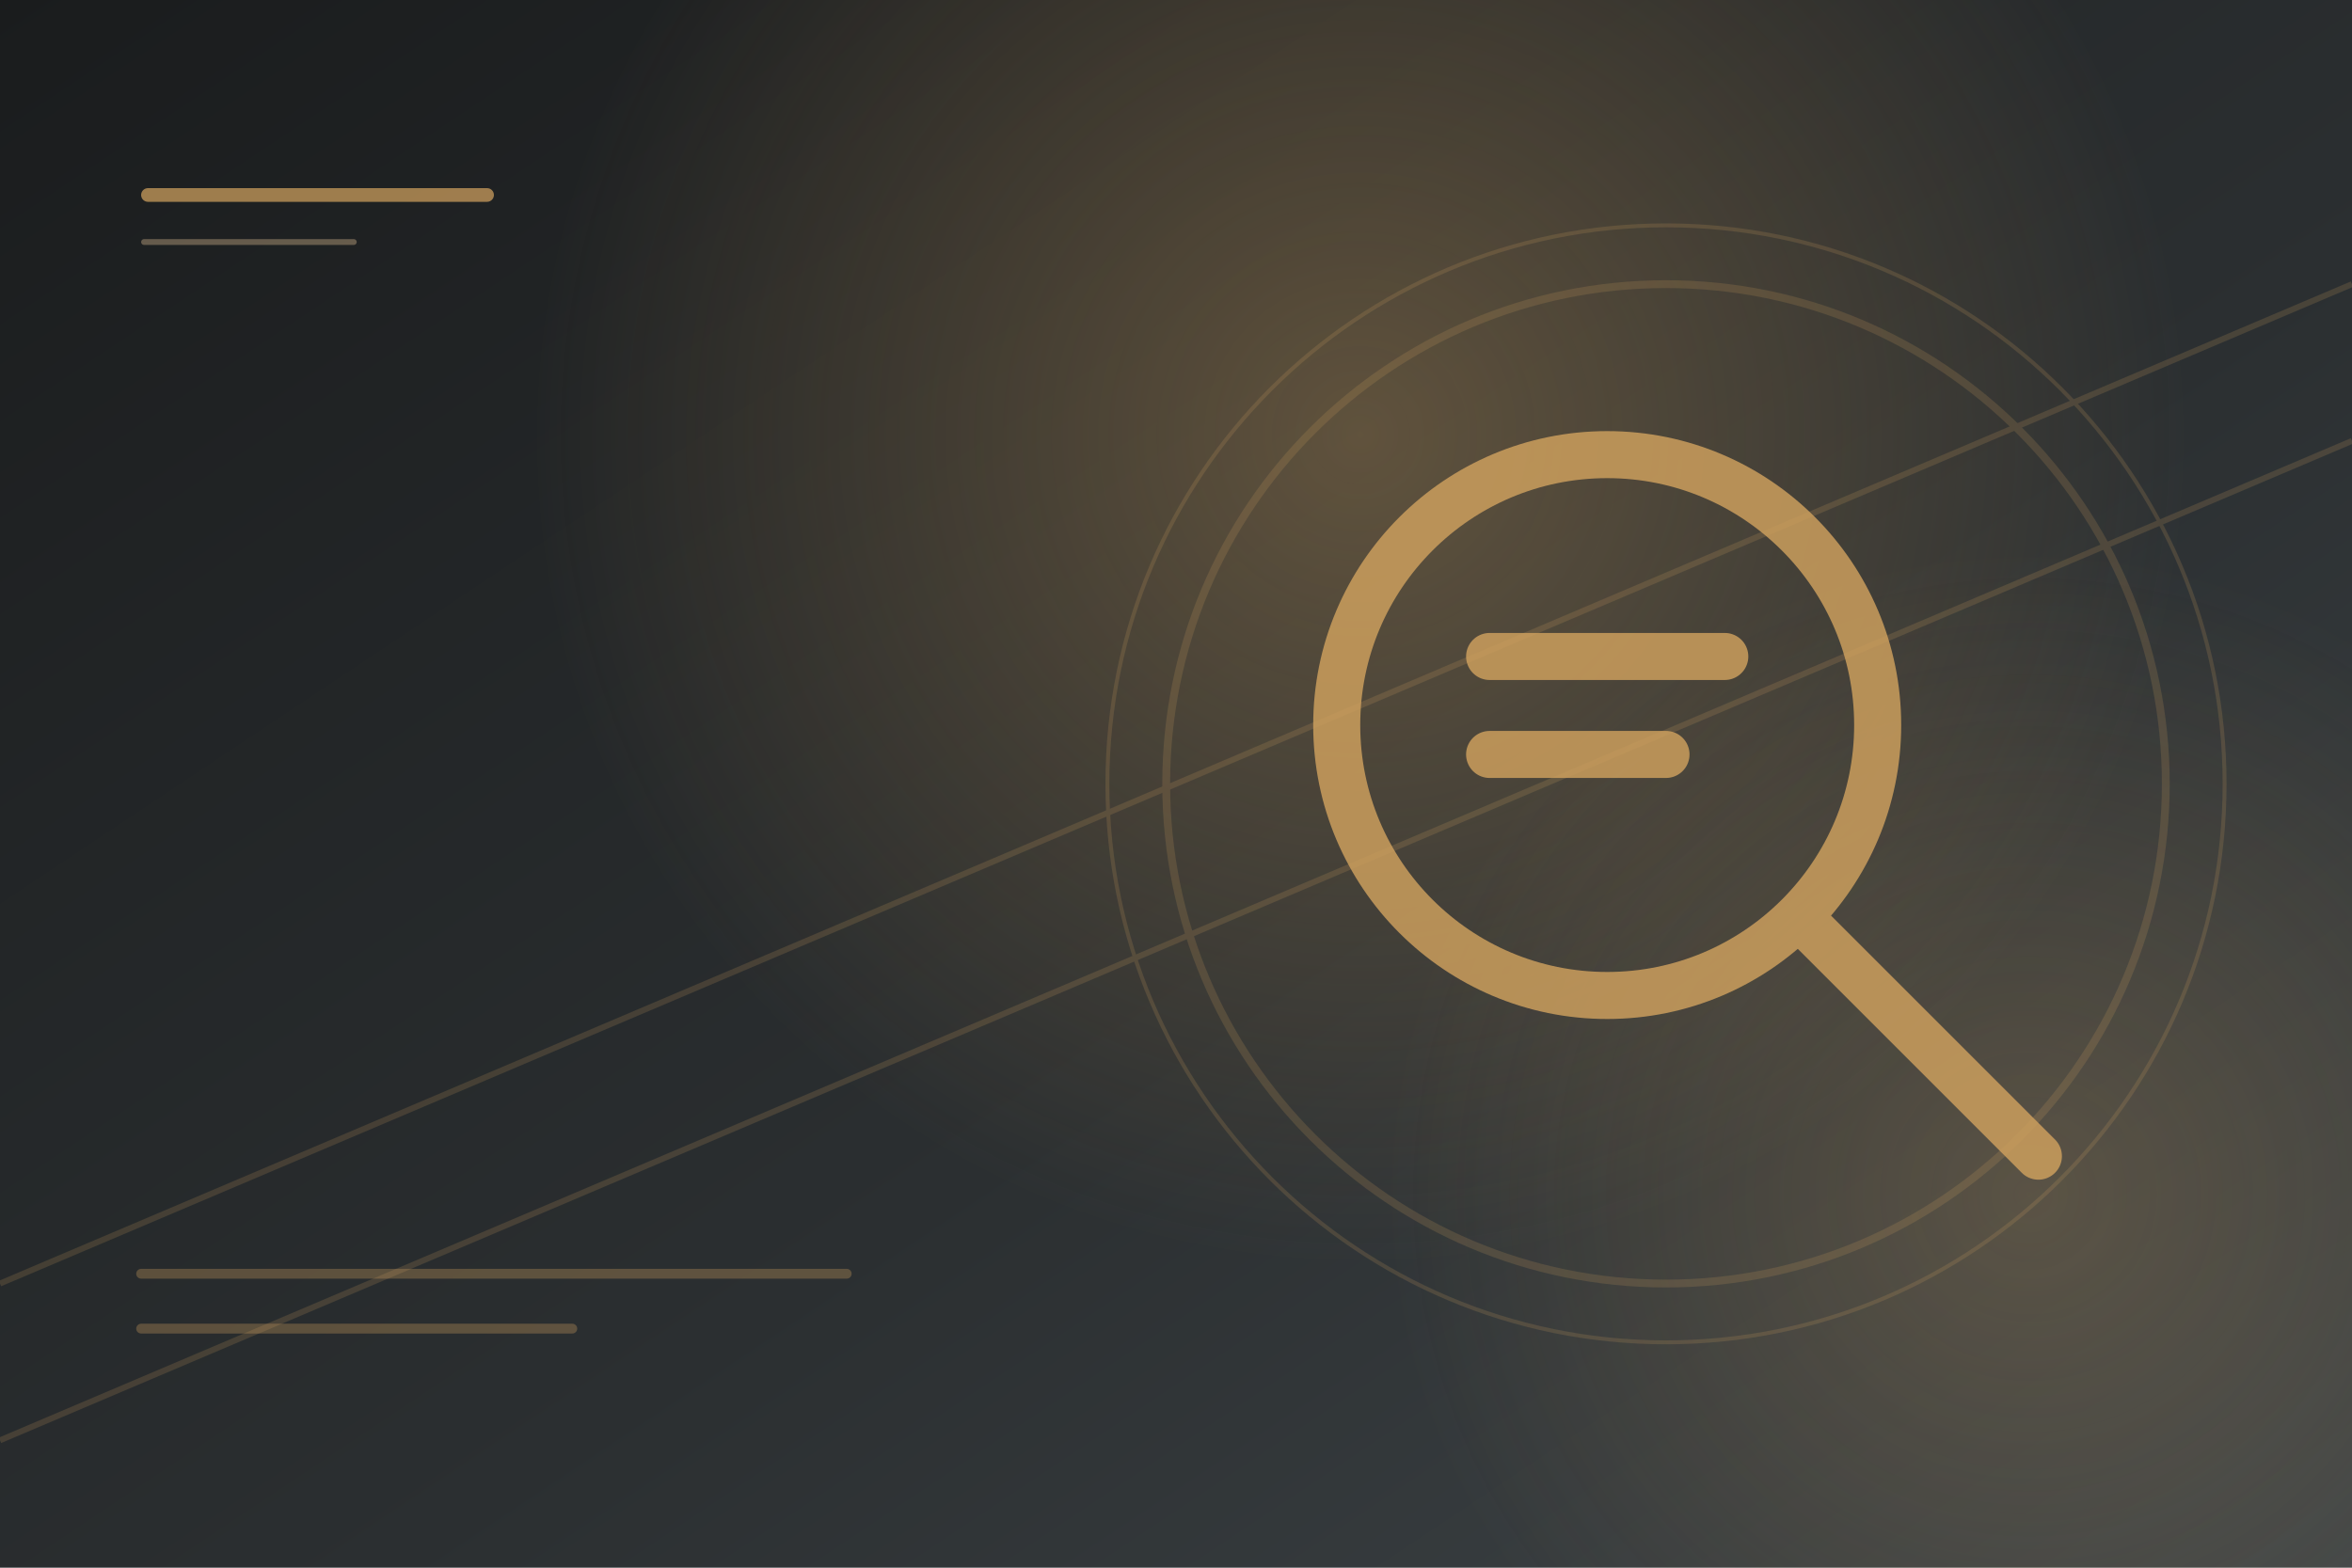
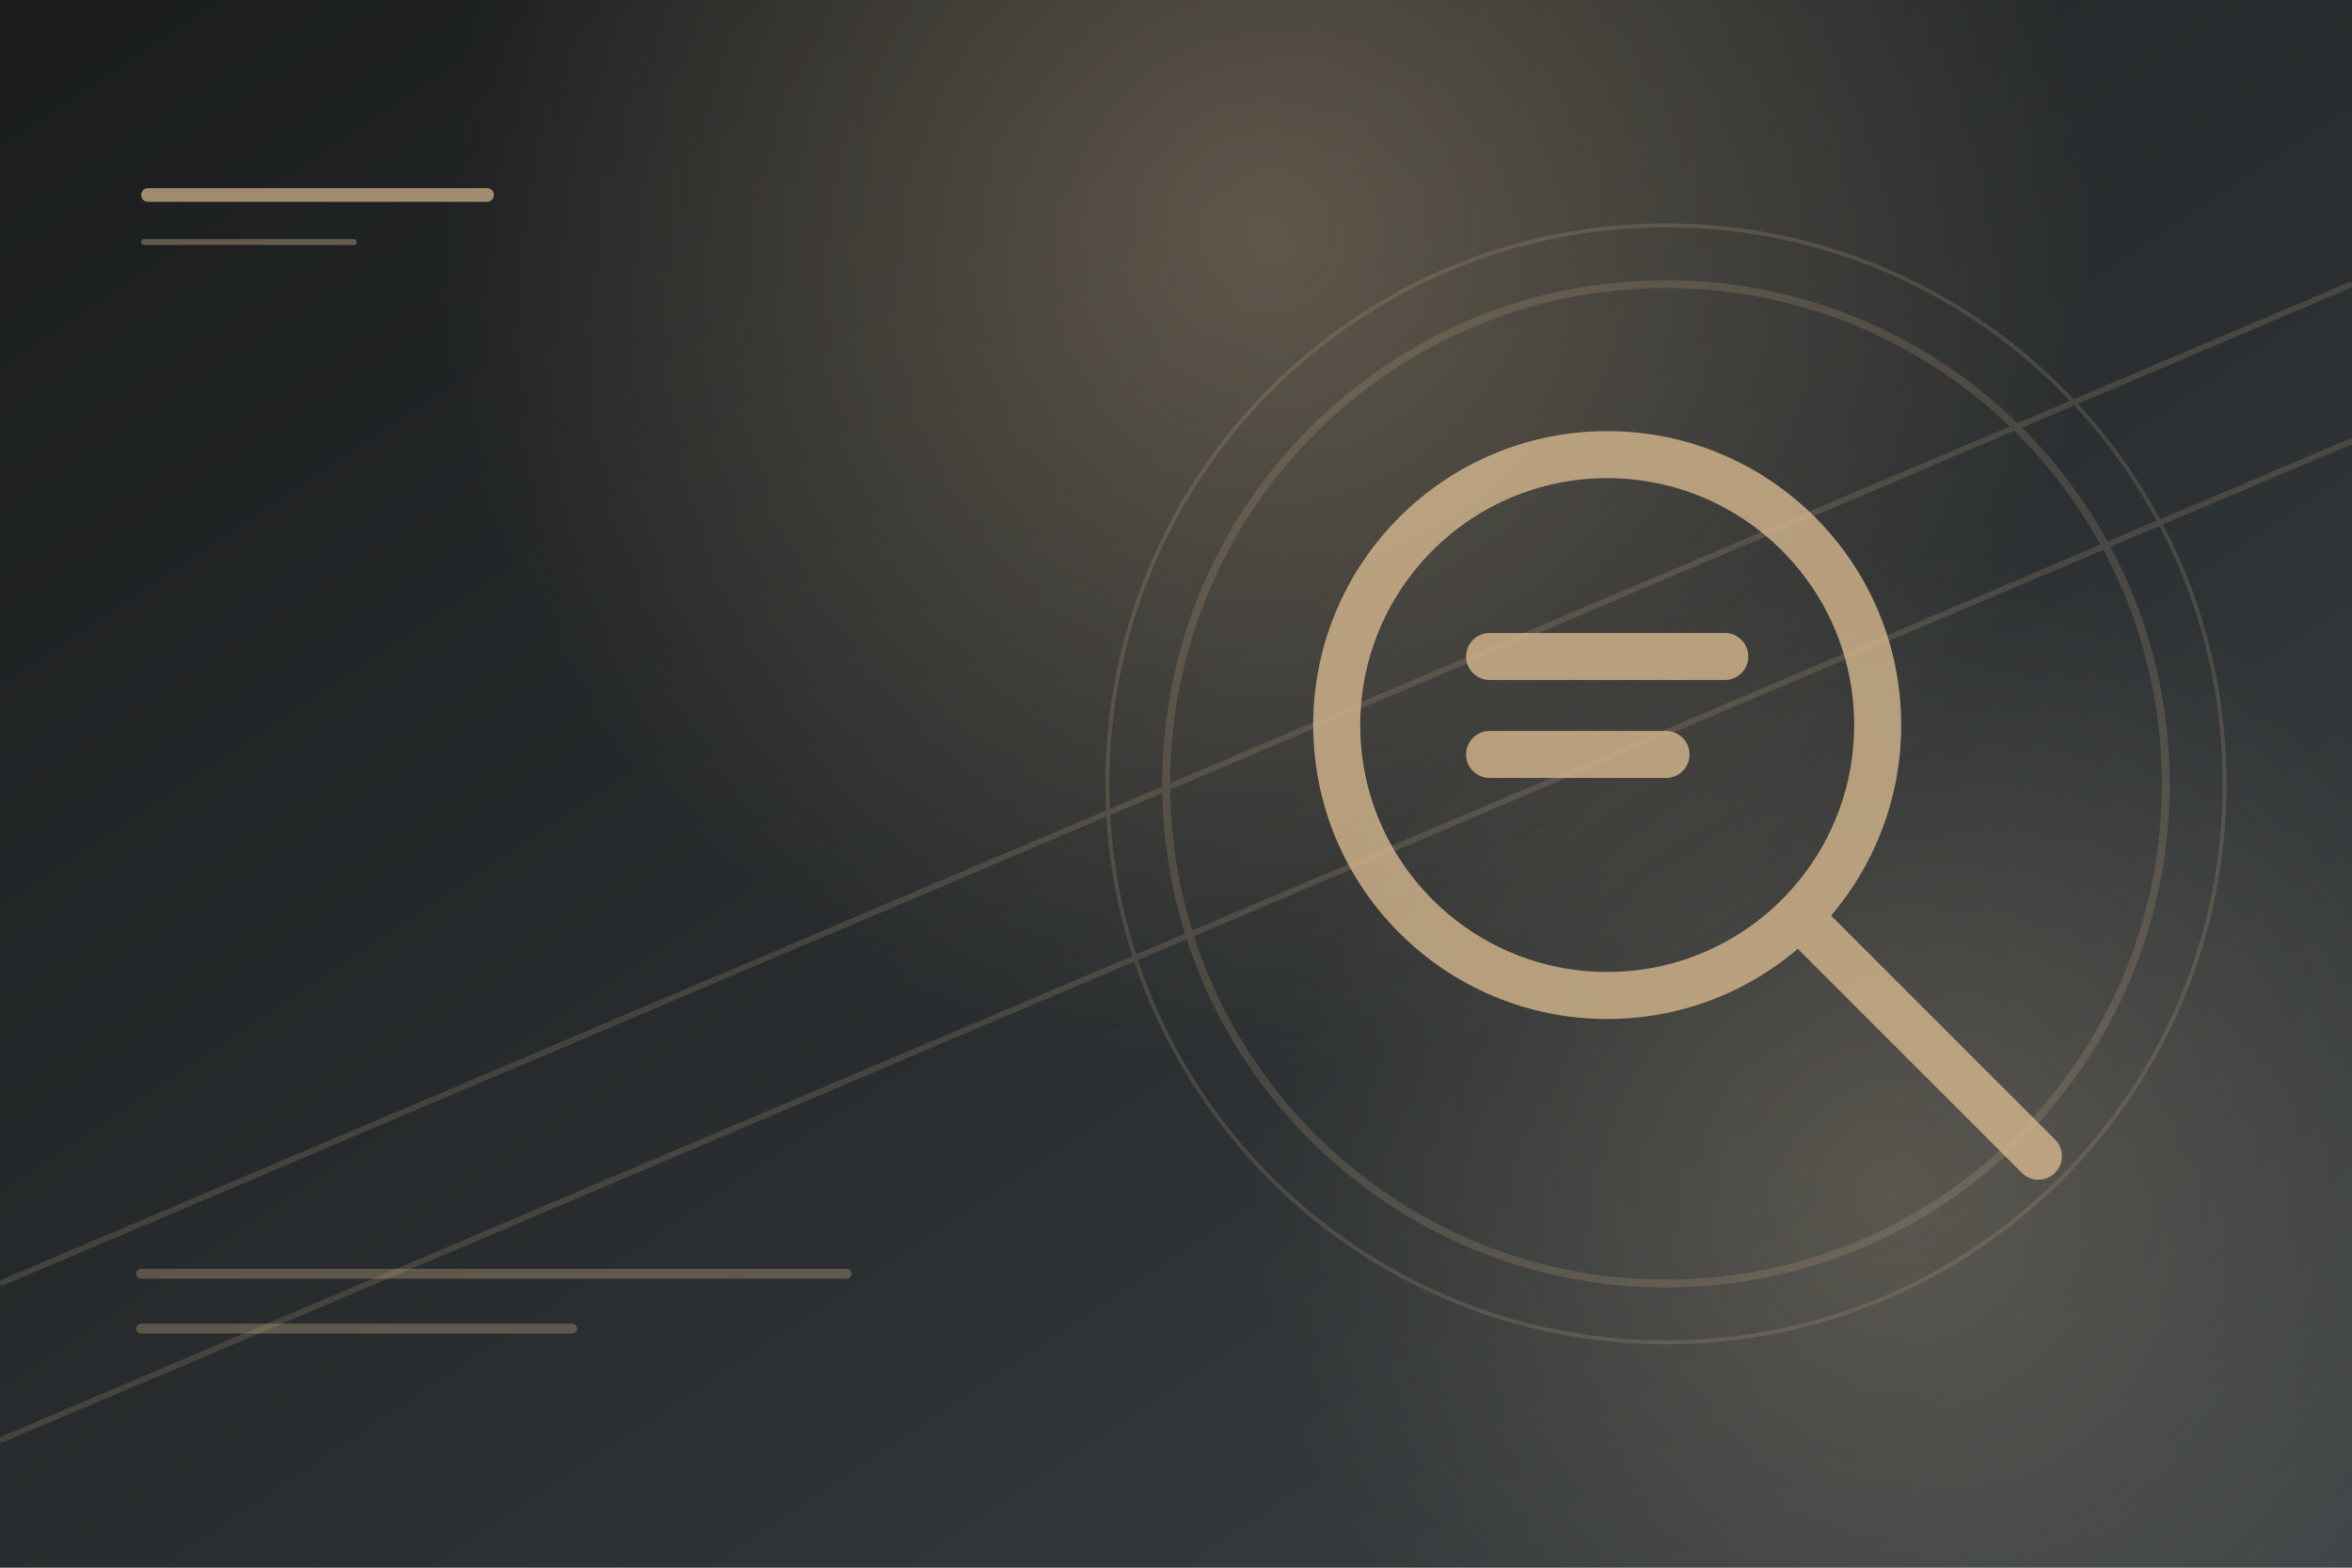
<svg xmlns="http://www.w3.org/2000/svg" width="1200" height="800" viewBox="0 0 1200 800" preserveAspectRatio="xMidYMid meet" role="img" aria-labelledby="title desc">
  <defs>
    <linearGradient id="bg" x1="0" y1="0" x2="1" y2="1">
      <stop stop-color="#1a1c1d" />
      <stop offset=".58" stop-color="#2b2f31" />
      <stop offset="1" stop-color="#3e4447" />
    </linearGradient>
    <radialGradient id="glow">
-       <stop stop-color="#d0a15e" stop-opacity=".34" />
-       <stop offset="1" stop-color="#d0a15e" stop-opacity="0" />
+       <stop stop-color="#d2b48c" stop-opacity=".34" />
+       <stop offset="1" stop-color="#d2b48c" stop-opacity="0" />
    </radialGradient>
  </defs>
  <rect width="1200" height="800" fill="url(#bg)" />
-   <circle cx="694" cy="223" r="420" fill="url(#glow)" />
-   <circle cx="1036" cy="610" r="330" fill="url(#glow)" opacity=".7" />
-   <g fill="none" stroke="#d0a15e" opacity=".18">
+   <circle cx="646" cy="121" r="420" fill="url(#glow)" />
+   <circle cx="967" cy="610" r="330" fill="url(#glow)" opacity=".7" />
+   <g fill="none" stroke="#d2b48c" opacity=".18">
    <path d="M0 655 1200 145M0 735 1200 225" stroke-width="3" />
    <circle cx="850" cy="400" r="255" stroke-width="4" />
    <circle cx="850" cy="400" r="285" stroke-width="2" />
  </g>
-   <g color="#d0a15e" opacity=".82">
+   <g color="#d2b48c" opacity=".82">
    <circle cx="820" cy="370" r="138" fill="none" stroke="currentColor" stroke-width="24" />
    <path d="m920 470 120 120M760 335h120M760 385h90" fill="none" stroke="currentColor" stroke-width="24" stroke-linecap="round" />
  </g>
-   <rect x="72" y="96" width="180" height="7" rx="3.5" fill="#d0a15e" opacity=".72" />
+   <rect x="72" y="96" width="180" height="7" rx="3.5" fill="#d2b48c" opacity=".72" />
  <rect x="72" y="122" width="110" height="3" rx="1.5" fill="#d2b48c" opacity=".4" />
-   <path d="M72 650h360M72 678h220" stroke="#d0a15e" stroke-width="5" stroke-linecap="round" opacity=".32" />
+   <path d="M72 650h360M72 678h220" stroke="#d2b48c" stroke-width="5" stroke-linecap="round" opacity=".32" />
</svg>
